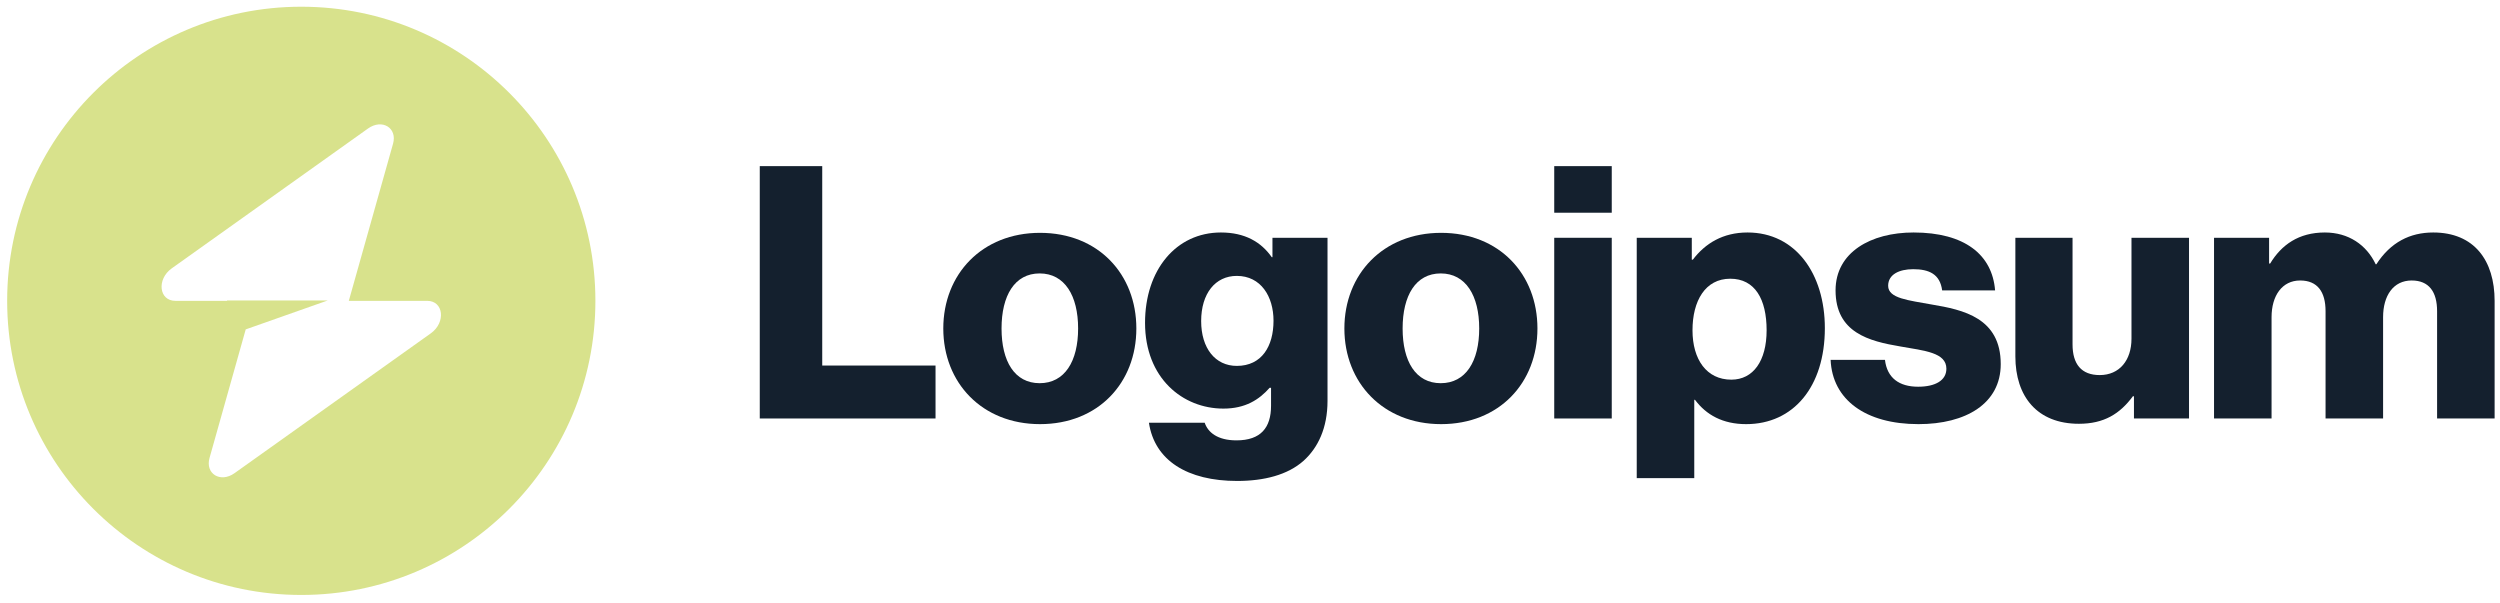
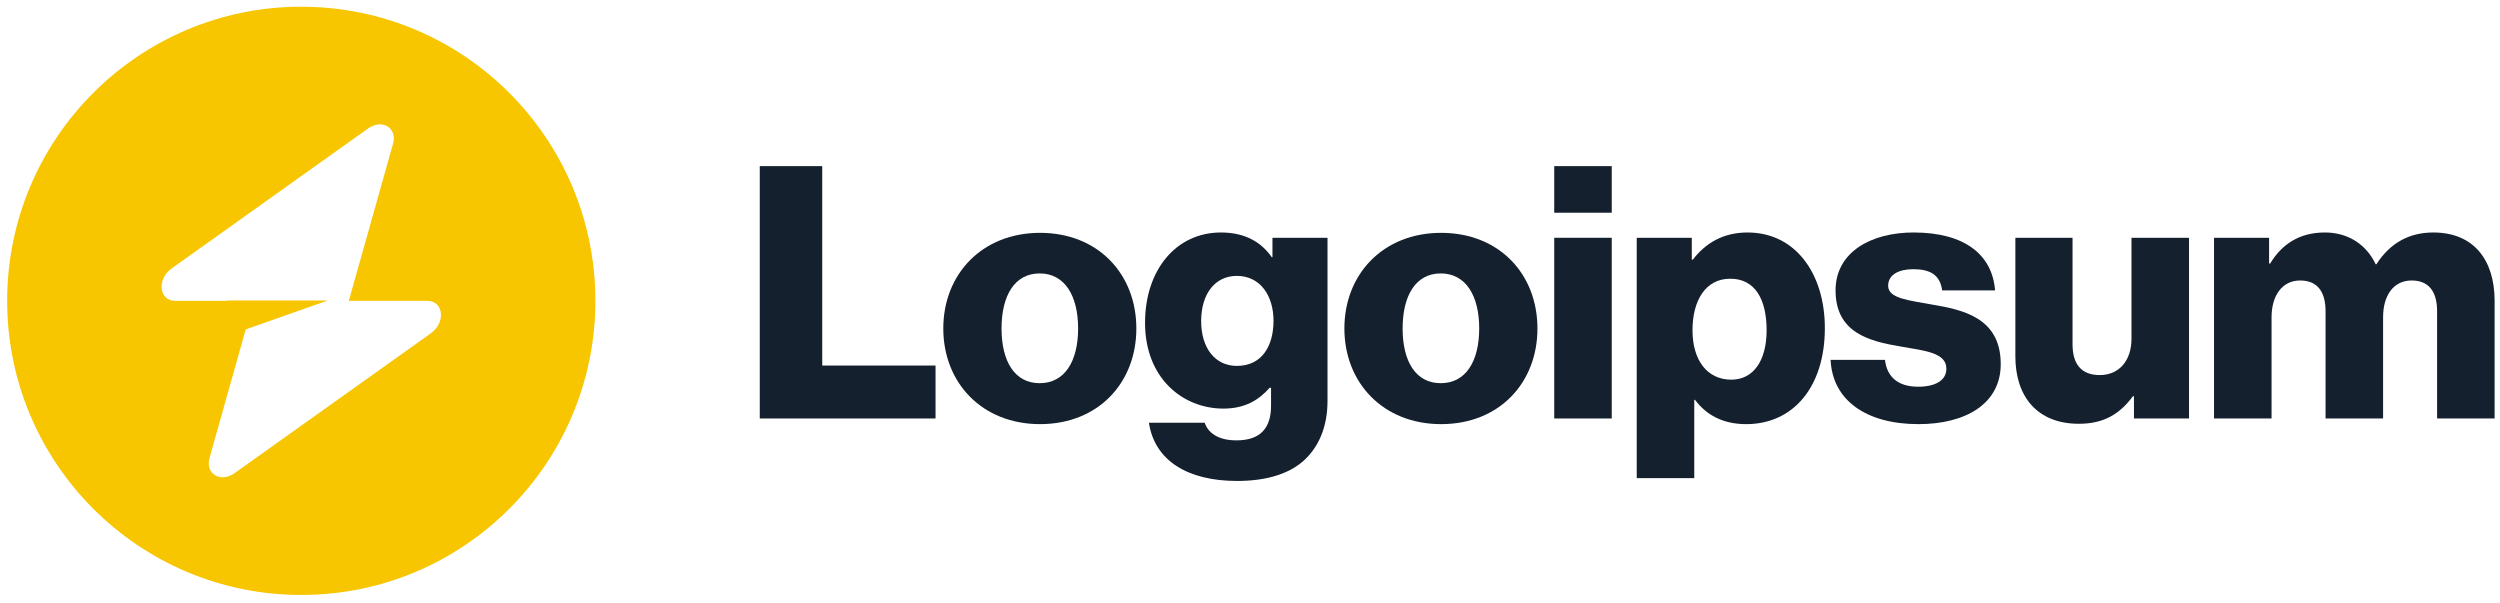
<svg xmlns="http://www.w3.org/2000/svg" width="170" height="41" viewBox="0 0 170 41" fill="none">
  <path d="M51.664 28.457H63.616V24.857H55.912V11.297H51.664V28.457Z" fill="#14202E" />
  <path d="M70.697 26.057C68.993 26.057 68.105 24.569 68.105 22.337C68.105 20.105 68.993 18.593 70.697 18.593C72.4 18.593 73.312 20.105 73.312 22.337C73.312 24.569 72.4 26.057 70.697 26.057ZM70.721 28.841C74.68 28.841 77.272 26.033 77.272 22.337C77.272 18.641 74.68 15.833 70.721 15.833C66.784 15.833 64.144 18.641 64.144 22.337C64.144 26.033 66.784 28.841 70.721 28.841Z" fill="#14202E" />
  <path d="M84.127 32.705C85.951 32.705 87.559 32.297 88.639 31.337C89.623 30.449 90.271 29.105 90.271 27.257V16.169H86.527V17.489H86.479C85.759 16.457 84.655 15.809 83.023 15.809C79.975 15.809 77.863 18.353 77.863 21.953C77.863 25.721 80.431 27.785 83.191 27.785C84.679 27.785 85.615 27.185 86.335 26.369H86.431V27.593C86.431 29.081 85.735 29.945 84.079 29.945C82.783 29.945 82.135 29.393 81.919 28.745H78.127C78.511 31.313 80.743 32.705 84.127 32.705ZM84.103 24.881C82.639 24.881 81.679 23.681 81.679 21.833C81.679 19.961 82.639 18.761 84.103 18.761C85.735 18.761 86.599 20.153 86.599 21.809C86.599 23.537 85.807 24.881 84.103 24.881Z" fill="#14202E" />
  <path d="M97.97 26.057C96.266 26.057 95.378 24.569 95.378 22.337C95.378 20.105 96.266 18.593 97.97 18.593C99.674 18.593 100.586 20.105 100.586 22.337C100.586 24.569 99.674 26.057 97.97 26.057ZM97.994 28.841C101.954 28.841 104.546 26.033 104.546 22.337C104.546 18.641 101.954 15.833 97.994 15.833C94.058 15.833 91.418 18.641 91.418 22.337C91.418 26.033 94.058 28.841 97.994 28.841Z" fill="#14202E" />
  <path d="M105.688 28.457H109.599V16.169H105.688V28.457ZM105.688 14.465H109.599V11.297H105.688V14.465Z" fill="#14202E" />
  <path d="M111.298 32.513H115.21V27.185H115.258C116.026 28.217 117.154 28.841 118.738 28.841C121.954 28.841 124.09 26.297 124.09 22.313C124.09 18.617 122.098 15.809 118.834 15.809C117.154 15.809 115.954 16.553 115.114 17.657H115.042V16.169H111.298V32.513ZM117.73 25.817C116.05 25.817 115.09 24.449 115.09 22.457C115.09 20.465 115.954 18.953 117.658 18.953C119.338 18.953 120.13 20.345 120.13 22.457C120.13 24.545 119.218 25.817 117.73 25.817Z" fill="#14202E" />
  <path d="M130.458 28.841C133.674 28.841 136.05 27.449 136.05 24.761C136.05 21.617 133.506 21.065 131.346 20.705C129.786 20.417 128.394 20.297 128.394 19.433C128.394 18.665 129.138 18.305 130.098 18.305C131.178 18.305 131.922 18.641 132.066 19.745H135.666C135.474 17.321 133.602 15.809 130.122 15.809C127.218 15.809 124.818 17.153 124.818 19.745C124.818 22.625 127.098 23.201 129.234 23.561C130.866 23.849 132.354 23.969 132.354 25.073C132.354 25.865 131.61 26.297 130.434 26.297C129.138 26.297 128.322 25.697 128.178 24.473H124.482C124.602 27.185 126.858 28.841 130.458 28.841Z" fill="#14202E" />
  <path d="M141.365 28.817C143.069 28.817 144.149 28.145 145.037 26.945H145.109V28.457H148.853V16.169H144.941V23.033C144.941 24.497 144.125 25.505 142.781 25.505C141.533 25.505 140.933 24.761 140.933 23.417V16.169H137.045V24.233C137.045 26.969 138.533 28.817 141.365 28.817Z" fill="#14202E" />
  <path d="M150.554 28.457H154.466V21.569C154.466 20.105 155.186 19.073 156.41 19.073C157.586 19.073 158.138 19.841 158.138 21.161V28.457H162.05V21.569C162.05 20.105 162.746 19.073 163.994 19.073C165.17 19.073 165.722 19.841 165.722 21.161V28.457H169.634V20.465C169.634 17.705 168.242 15.809 165.458 15.809C163.874 15.809 162.554 16.481 161.594 17.969H161.546C160.922 16.649 159.698 15.809 158.09 15.809C156.314 15.809 155.138 16.649 154.37 17.921H154.298V16.169H150.554V28.457Z" fill="#14202E" />
-   <path fill-rule="evenodd" clip-rule="evenodd" d="M20.487 40.457C31.533 40.457 40.487 31.503 40.487 20.457C40.487 9.411 31.533 0.457 20.487 0.457C9.442 0.457 0.487 9.411 0.487 20.457C0.487 31.503 9.442 40.457 20.487 40.457ZM26.727 9.774C27.03 8.695 25.983 8.057 25.027 8.738L11.68 18.247C10.643 18.985 10.807 20.457 11.925 20.457H15.44V20.43H22.29L16.709 22.399L14.248 31.14C13.944 32.219 14.991 32.857 15.947 32.176L29.294 22.668C30.331 21.929 30.168 20.457 29.049 20.457H23.719L26.727 9.774Z" fill="#D8E28C" />
+   <path fill-rule="evenodd" clip-rule="evenodd" d="M20.487 40.457C31.533 40.457 40.487 31.503 40.487 20.457C40.487 9.411 31.533 0.457 20.487 0.457C9.442 0.457 0.487 9.411 0.487 20.457C0.487 31.503 9.442 40.457 20.487 40.457ZM26.727 9.774C27.03 8.695 25.983 8.057 25.027 8.738L11.68 18.247C10.643 18.985 10.807 20.457 11.925 20.457H15.44V20.43H22.29L16.709 22.399L14.248 31.14C13.944 32.219 14.991 32.857 15.947 32.176L29.294 22.668C30.331 21.929 30.168 20.457 29.049 20.457H23.719L26.727 9.774Z" fill="#F7C600" />
</svg>
